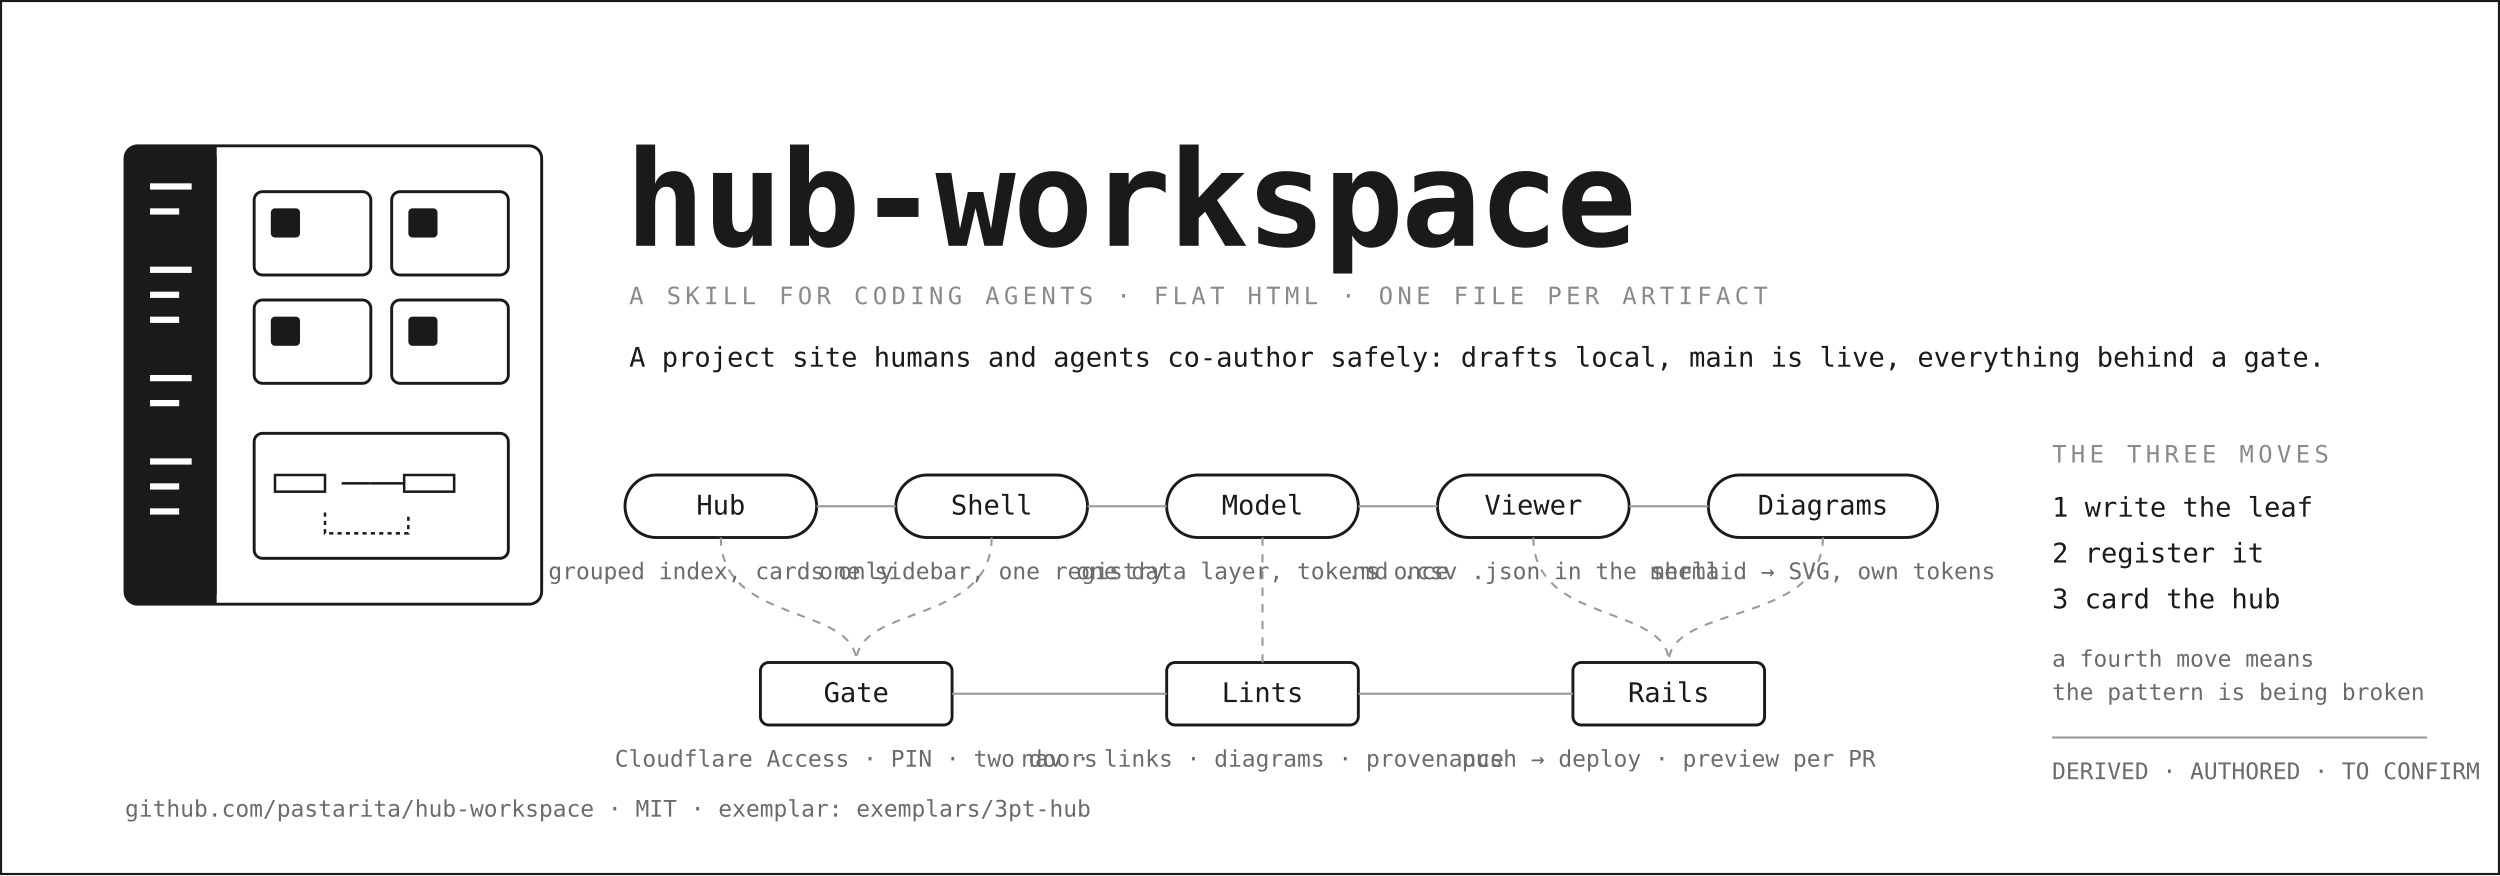
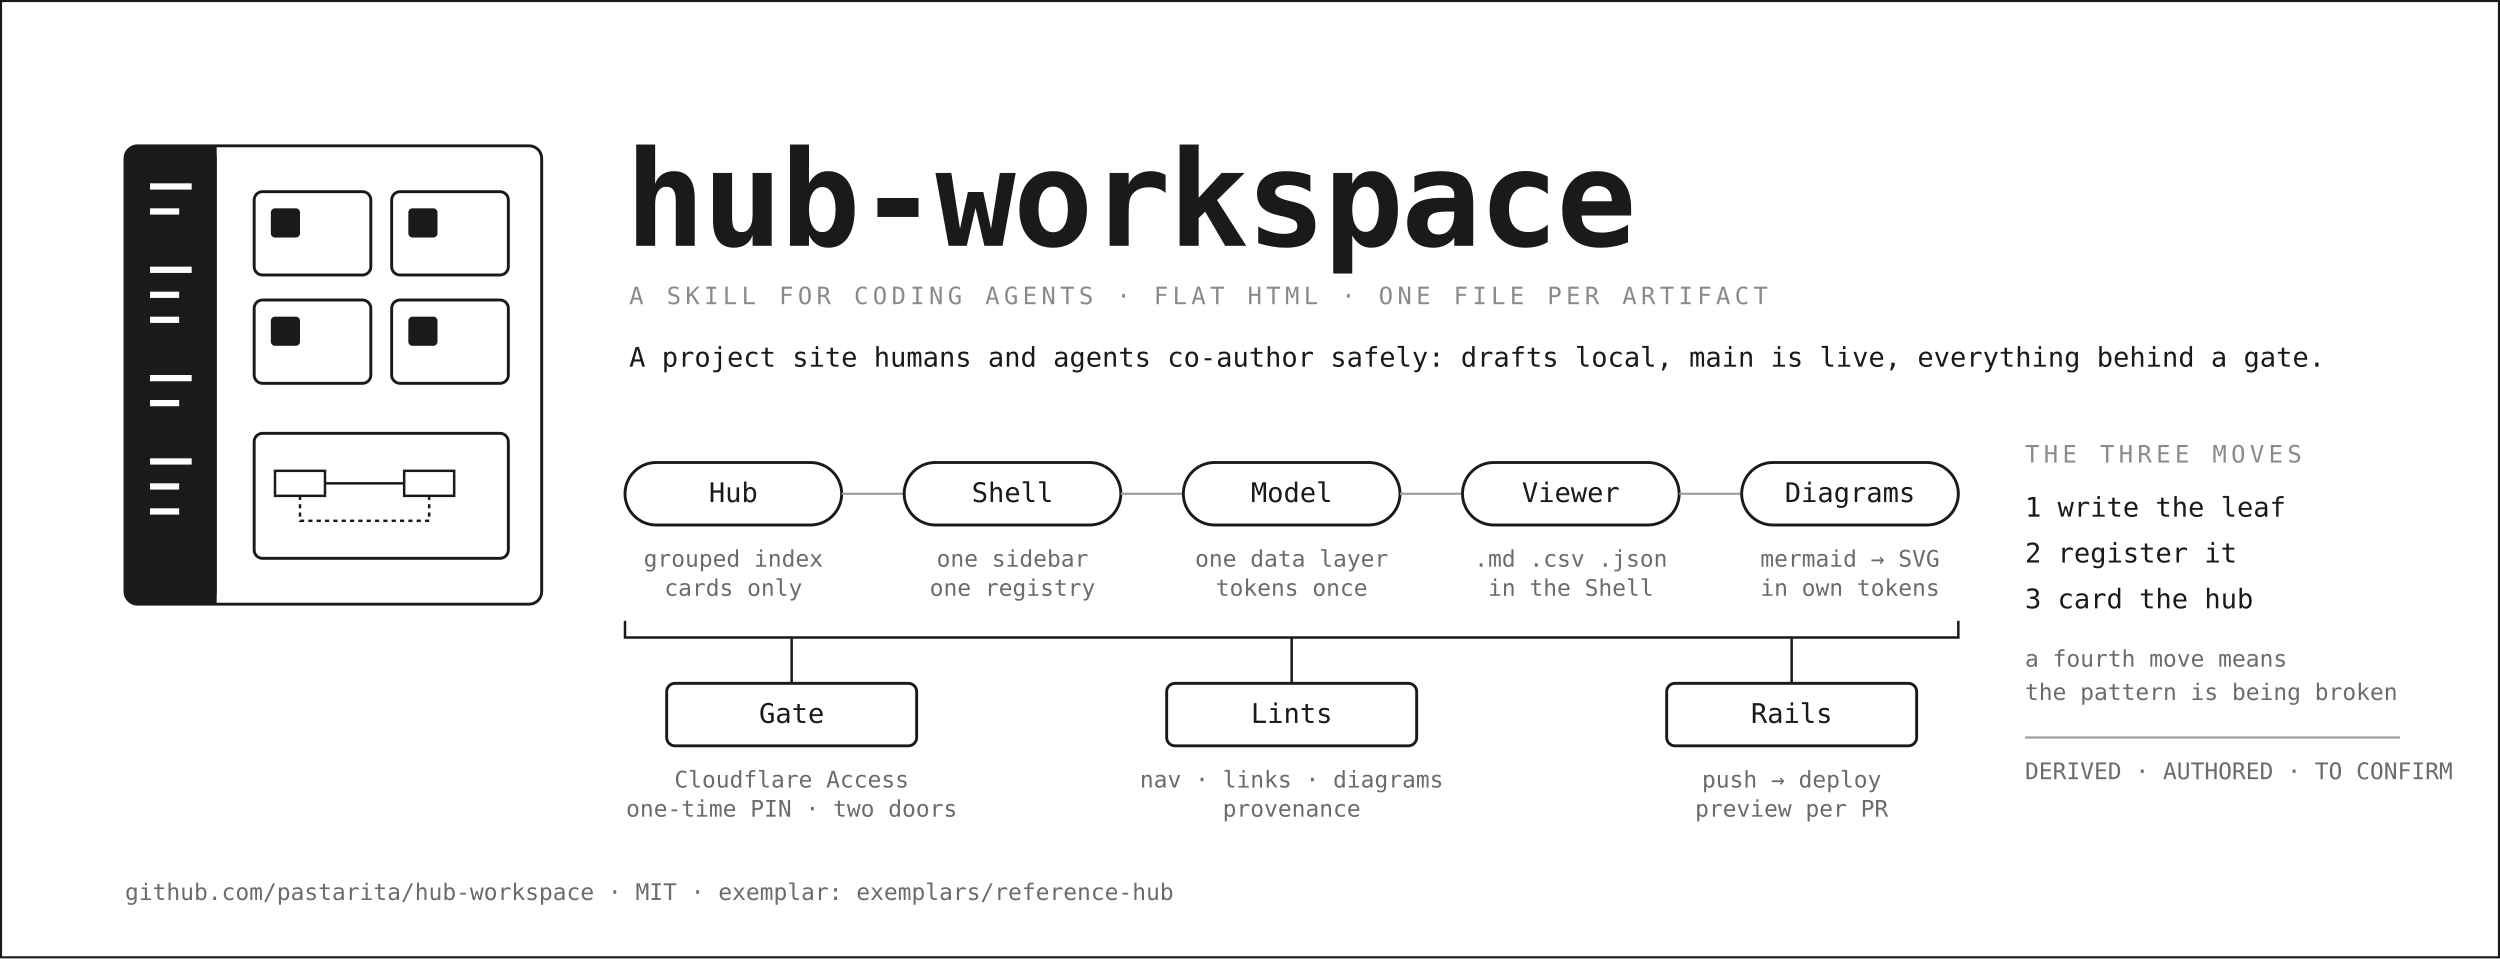
- <svg xmlns="http://www.w3.org/2000/svg" viewBox="0 0 1200 420" width="1200" height="420" role="img" aria-label="hub-workspace: hub, shell, model, viewer, diagrams, gate, rails, lints">
+ <svg xmlns="http://www.w3.org/2000/svg" viewBox="0 0 1200 460" width="1200" height="460" role="img" aria-label="hub-workspace: hub, shell, model, viewer, diagrams, gate, rails, lints">
  <defs>
    <style>
      .mono{font-family:ui-monospace,SFMono-Regular,Menlo,Consolas,monospace}
      .t{fill:#1a1a1a;font-size:13px}
      .m{fill:#6b6b6b;font-size:11px}
      .w{fill:#1a1a1a;font-size:64px;font-weight:700;letter-spacing:-0.02em}
      .s{fill:#8a8a8a;font-size:11.5px;letter-spacing:.18em}
      .ln{stroke:#9a9a9a;stroke-width:1;fill:none}
      .ld{stroke:#9a9a9a;stroke-width:1;fill:none;stroke-dasharray:4 4}
+       .br{stroke:#1a1a1a;stroke-width:1.2;fill:none}
      .bx{fill:#fff;stroke:#1a1a1a;stroke-width:1.4}
      .bg{fill:#f4f4f4;stroke:#cfcfcf;stroke-width:1}
    </style>
  </defs>
-   <rect width="1200" height="420" fill="#ffffff" />
-   <rect x="0.5" y="0.5" width="1199" height="419" fill="none" stroke="#1a1a1a" />
+   <rect width="1200" height="460" fill="#ffffff" />
+   <rect x="0.5" y="0.5" width="1199" height="459" fill="none" stroke="#1a1a1a" />
  <g transform="translate(60,70)">
    <rect x="0" y="0" width="200" height="220" class="bx" rx="6" />
    <rect x="0" y="0" width="44" height="220" fill="#1a1a1a" rx="6" />
    <rect x="38" y="0" width="6" height="220" fill="#1a1a1a" />
    <g fill="#ffffff">
      <rect x="12" y="18" width="20" height="3" />
      <rect x="12" y="30" width="14" height="3" />
      <rect x="12" y="58" width="20" height="3" />
      <rect x="12" y="70" width="14" height="3" />
      <rect x="12" y="82" width="14" height="3" />
      <rect x="12" y="110" width="20" height="3" />
      <rect x="12" y="122" width="14" height="3" />
      <rect x="12" y="150" width="20" height="3" />
      <rect x="12" y="162" width="14" height="3" />
      <rect x="12" y="174" width="14" height="3" />
    </g>
    <g class="bx">
      <rect x="62" y="22" width="56" height="40" rx="4" />
      <rect x="128" y="22" width="56" height="40" rx="4" />
      <rect x="62" y="74" width="56" height="40" rx="4" />
      <rect x="128" y="74" width="56" height="40" rx="4" />
      <rect x="62" y="138" width="122" height="60" rx="4" />
    </g>
    <g fill="#1a1a1a">
      <rect x="70" y="30" width="14" height="14" rx="2" />
      <rect x="136" y="30" width="14" height="14" rx="2" />
      <rect x="70" y="82" width="14" height="14" rx="2" />
      <rect x="136" y="82" width="14" height="14" rx="2" />
    </g>
    <g stroke="#1a1a1a" stroke-width="1.2" fill="none">
-       <path d="M72 158 h24 v8 h-24 z" />
-       <path d="M104 162 h14" />
-       <path d="M118 162 l16 0" />
-       <path d="M134 158 h24 v8 h-24 z" />
-       <path d="M96 176 v10 h40 v-10" stroke-dasharray="2 2" />
+       <path d="M72 156 h24 v12 h-24 z" />
+       <path d="M134 156 h24 v12 h-24 z" />
+       <path d="M96 162 H134" />
+       <path d="M84 168 v12 h62 v-12" stroke-dasharray="2 2" />
    </g>
  </g>
  <text x="300" y="118" class="mono w">hub-workspace</text>
  <text x="302" y="146" class="mono s">A SKILL FOR CODING AGENTS · FLAT HTML · ONE FILE PER ARTIFACT</text>
  <text x="302" y="176" class="mono t">A project site humans and agents co-author safely: drafts local, main is live, everything behind a gate.</text>
  <g class="mono">
-     <g>
-       <rect x="300" y="228" width="92" height="30" class="bx" rx="15" />
-       <text x="346" y="247" class="t" text-anchor="middle">Hub</text>
-       <rect x="430" y="228" width="92" height="30" class="bx" rx="15" />
-       <text x="476" y="247" class="t" text-anchor="middle">Shell</text>
-       <rect x="560" y="228" width="92" height="30" class="bx" rx="15" />
-       <text x="606" y="247" class="t" text-anchor="middle">Model</text>
-       <rect x="690" y="228" width="92" height="30" class="bx" rx="15" />
-       <text x="736" y="247" class="t" text-anchor="middle">Viewer</text>
-       <rect x="820" y="228" width="110" height="30" class="bx" rx="15" />
-       <text x="875" y="247" class="t" text-anchor="middle">Diagrams</text>
-       <rect x="365" y="318" width="92" height="30" class="bx" rx="4" />
-       <text x="411" y="337" class="t" text-anchor="middle">Gate</text>
-       <rect x="560" y="318" width="92" height="30" class="bx" rx="4" />
-       <text x="606" y="337" class="t" text-anchor="middle">Lints</text>
-       <rect x="755" y="318" width="92" height="30" class="bx" rx="4" />
-       <text x="801" y="337" class="t" text-anchor="middle">Rails</text>
-     </g>
-     <path d="M392 243 H430" class="ln" />
-     <path d="M522 243 H560" class="ln" />
-     <path d="M652 243 H690" class="ln" />
-     <path d="M782 243 H820" class="ln" />
-     <path d="M346 258 C346 300 411 290 411 318" class="ld" />
-     <path d="M476 258 C476 300 411 290 411 318" class="ld" />
-     <path d="M606 258 V318" class="ld" />
-     <path d="M736 258 C736 300 801 290 801 318" class="ld" />
-     <path d="M875 258 C875 300 801 290 801 318" class="ld" />
-     <path d="M457 333 H560" class="ln" />
-     <path d="M652 333 H755" class="ln" />
-     <text x="346" y="278" class="m" text-anchor="middle">grouped index, cards only</text>
-     <text x="476" y="278" class="m" text-anchor="middle">one sidebar, one registry</text>
-     <text x="606" y="278" class="m" text-anchor="middle">one data layer, tokens once</text>
-     <text x="736" y="278" class="m" text-anchor="middle">.md .csv .json in the shell</text>
-     <text x="875" y="278" class="m" text-anchor="middle">mermaid → SVG, own tokens</text>
-     <text x="411" y="368" class="m" text-anchor="middle">Cloudflare Access · PIN · two doors</text>
-     <text x="606" y="368" class="m" text-anchor="middle">nav · links · diagrams · provenance</text>
-     <text x="801" y="368" class="m" text-anchor="middle">push → deploy · preview per PR</text>
+     <rect x="300" y="222" width="104" height="30" class="bx" rx="15" />
+     <text x="352" y="241" class="t" text-anchor="middle">Hub</text>
+     <text x="352" y="272" class="m" text-anchor="middle">grouped index</text>
+     <text x="352" y="286" class="m" text-anchor="middle">cards only</text>
+     <path d="M404 237 H434" class="ln" />
+     <rect x="434" y="222" width="104" height="30" class="bx" rx="15" />
+     <text x="486" y="241" class="t" text-anchor="middle">Shell</text>
+     <text x="486" y="272" class="m" text-anchor="middle">one sidebar</text>
+     <text x="486" y="286" class="m" text-anchor="middle">one registry</text>
+     <path d="M538 237 H568" class="ln" />
+     <rect x="568" y="222" width="104" height="30" class="bx" rx="15" />
+     <text x="620" y="241" class="t" text-anchor="middle">Model</text>
+     <text x="620" y="272" class="m" text-anchor="middle">one data layer</text>
+     <text x="620" y="286" class="m" text-anchor="middle">tokens once</text>
+     <path d="M672 237 H702" class="ln" />
+     <rect x="702" y="222" width="104" height="30" class="bx" rx="15" />
+     <text x="754" y="241" class="t" text-anchor="middle">Viewer</text>
+     <text x="754" y="272" class="m" text-anchor="middle">.md .csv .json</text>
+     <text x="754" y="286" class="m" text-anchor="middle">in the Shell</text>
+     <path d="M806 237 H836" class="ln" />
+     <rect x="836" y="222" width="104" height="30" class="bx" rx="15" />
+     <text x="888" y="241" class="t" text-anchor="middle">Diagrams</text>
+     <text x="888" y="272" class="m" text-anchor="middle">mermaid → SVG</text>
+     <text x="888" y="286" class="m" text-anchor="middle">in own tokens</text>
+     <path d="M300 298 V306 H940 V298" class="br" />
+     <path d="M380 306 V328" class="br" />
+     <rect x="320" y="328" width="120" height="30" class="bx" rx="4" />
+     <text x="380" y="347" class="t" text-anchor="middle">Gate</text>
+     <text x="380" y="378" class="m" text-anchor="middle">Cloudflare Access</text>
+     <text x="380" y="392" class="m" text-anchor="middle">one-time PIN · two doors</text>
+     <path d="M620 306 V328" class="br" />
+     <rect x="560" y="328" width="120" height="30" class="bx" rx="4" />
+     <text x="620" y="347" class="t" text-anchor="middle">Lints</text>
+     <text x="620" y="378" class="m" text-anchor="middle">nav · links · diagrams</text>
+     <text x="620" y="392" class="m" text-anchor="middle">provenance</text>
+     <path d="M860 306 V328" class="br" />
+     <rect x="800" y="328" width="120" height="30" class="bx" rx="4" />
+     <text x="860" y="347" class="t" text-anchor="middle">Rails</text>
+     <text x="860" y="378" class="m" text-anchor="middle">push → deploy</text>
+     <text x="860" y="392" class="m" text-anchor="middle">preview per PR</text>
  </g>
-   <g class="mono" transform="translate(985,222)">
+   <g class="mono" transform="translate(972,222)">
    <text x="0" y="0" class="s">THE THREE MOVES</text>
    <text x="0" y="26" class="t">1  write the leaf</text>
    <text x="0" y="48" class="t">2  register it</text>
    <text x="0" y="70" class="t">3  card the hub</text>
    <text x="0" y="98" class="m">a fourth move means</text>
    <text x="0" y="114" class="m">the pattern is being broken</text>
    <path d="M0 132 h180" class="ln" />
    <text x="0" y="152" class="m">DERIVED · AUTHORED · TO CONFIRM</text>
  </g>
-   <text x="60" y="392" class="mono m">github.com/pastarita/hub-workspace · MIT · exemplar: exemplars/3pt-hub</text>
+   <text x="60" y="432" class="mono m">github.com/pastarita/hub-workspace · MIT · exemplar: exemplars/reference-hub</text>
</svg>
